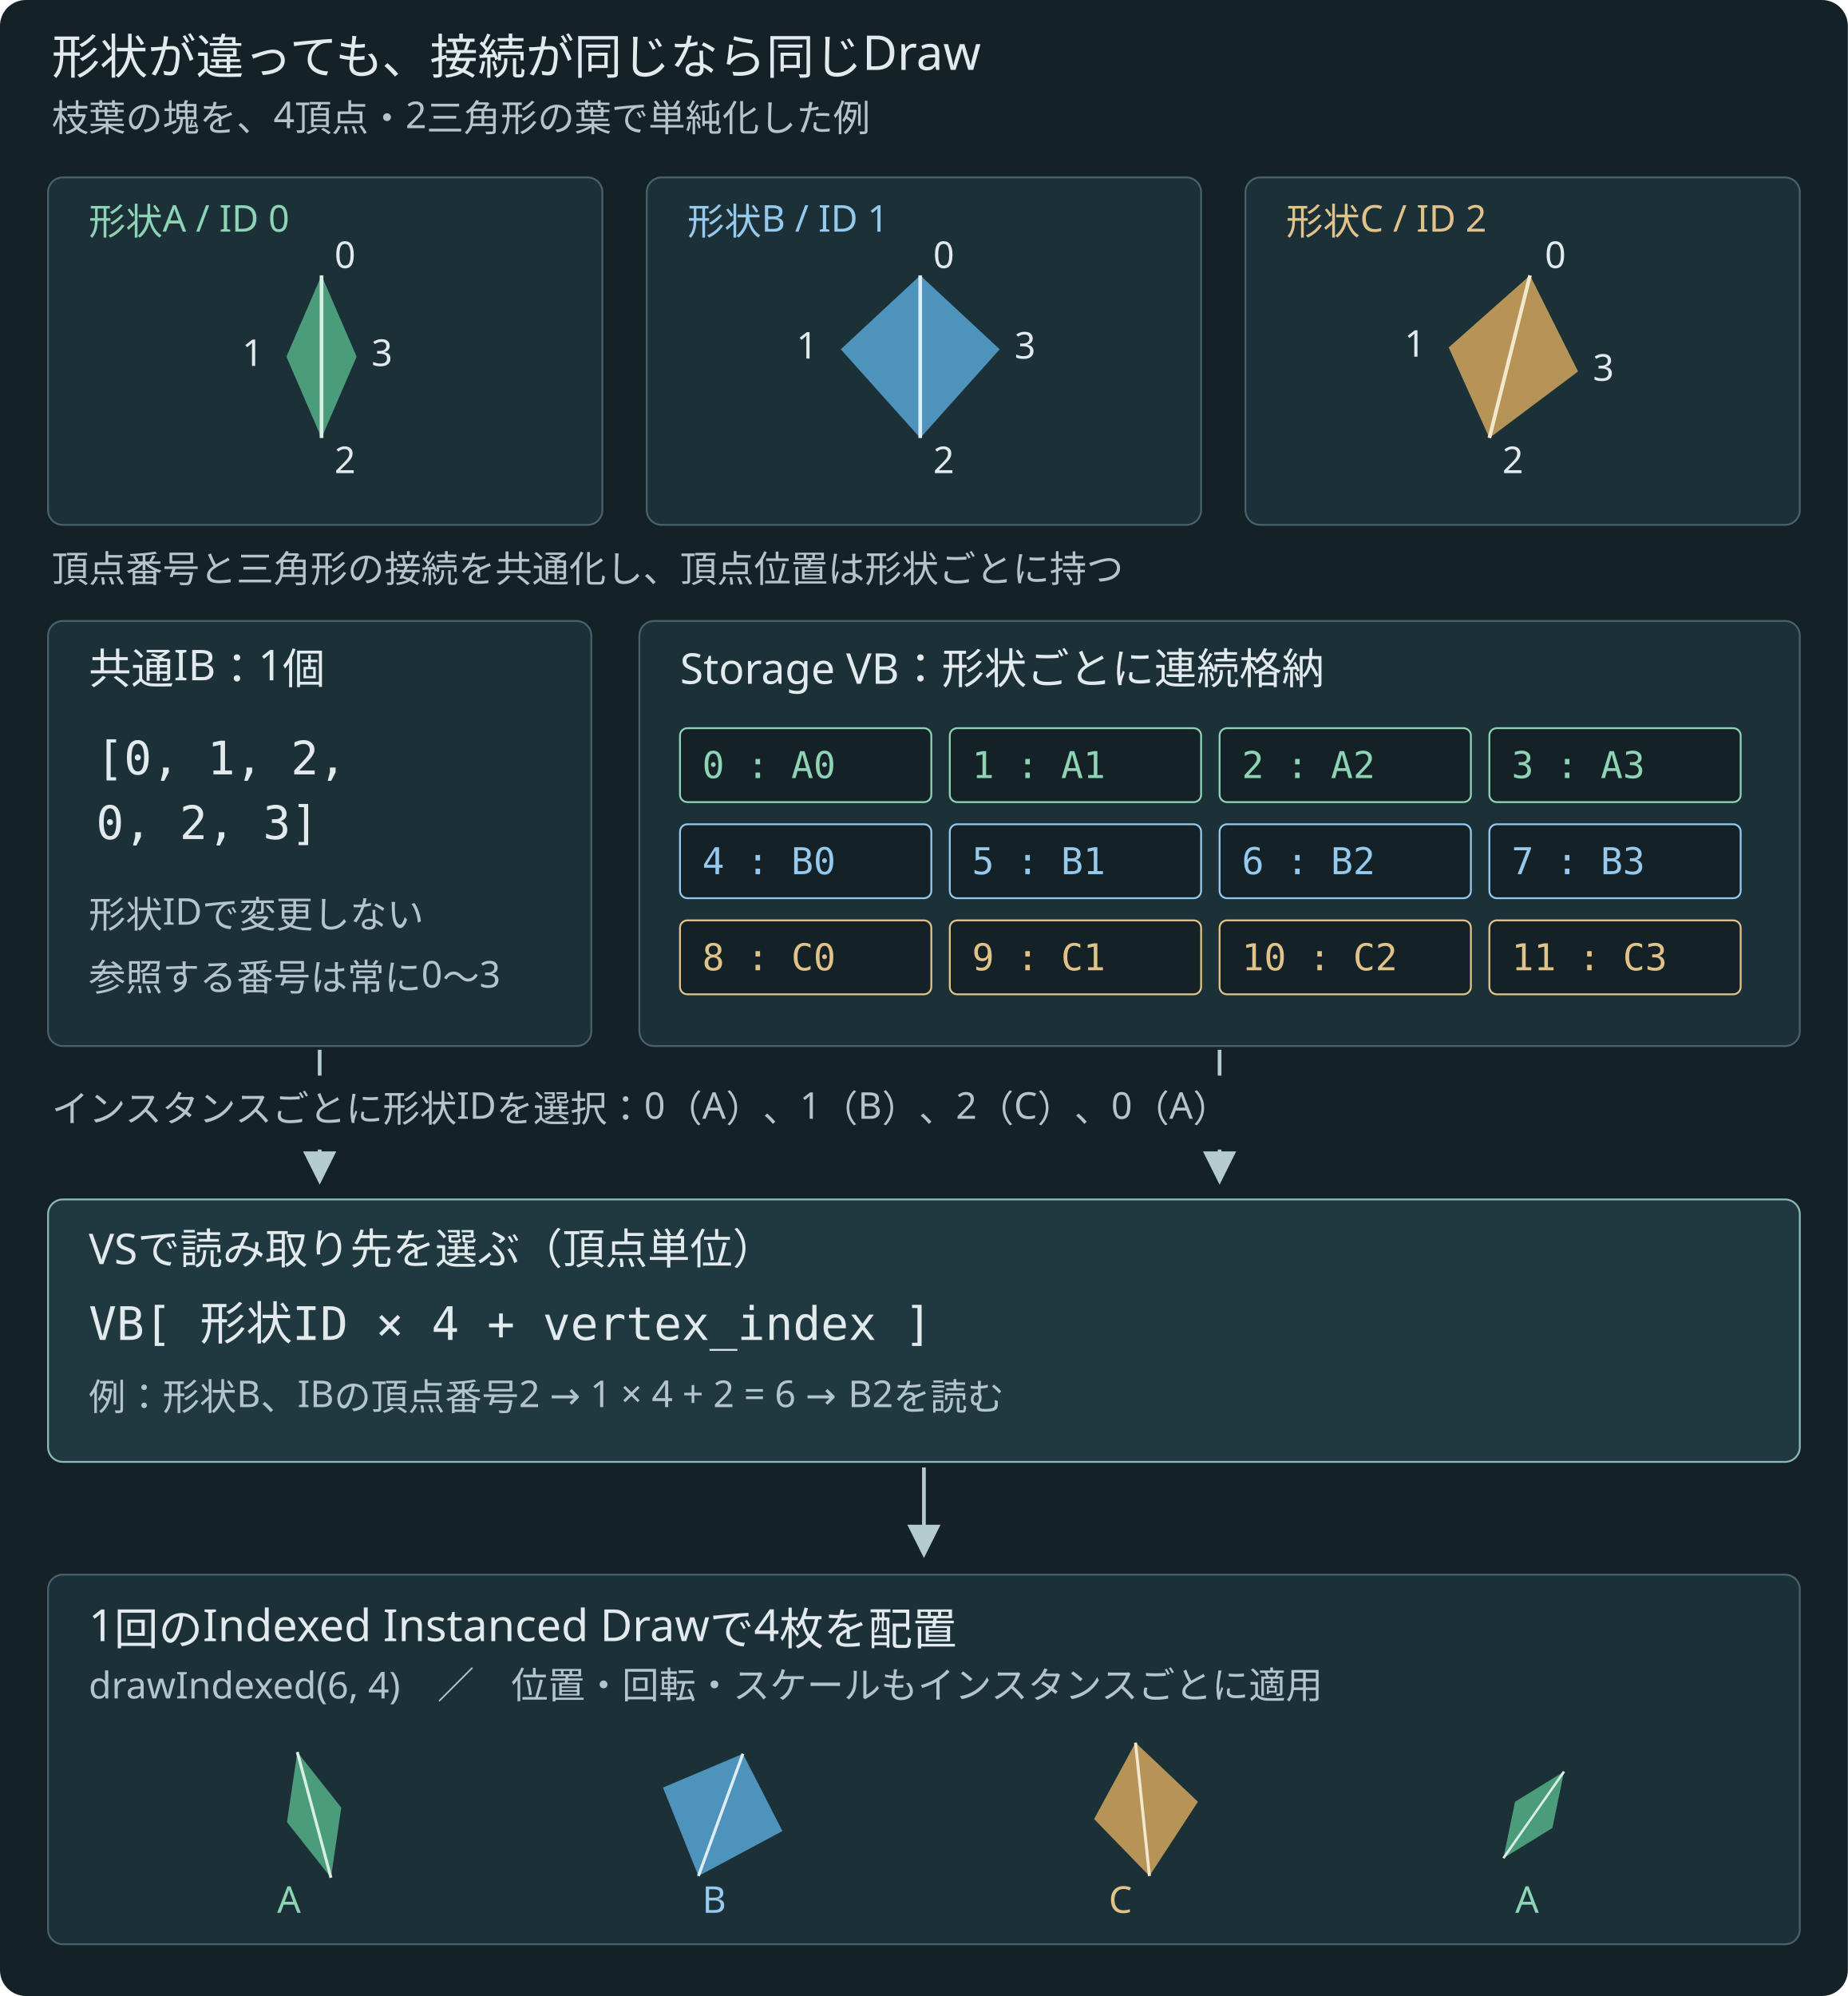
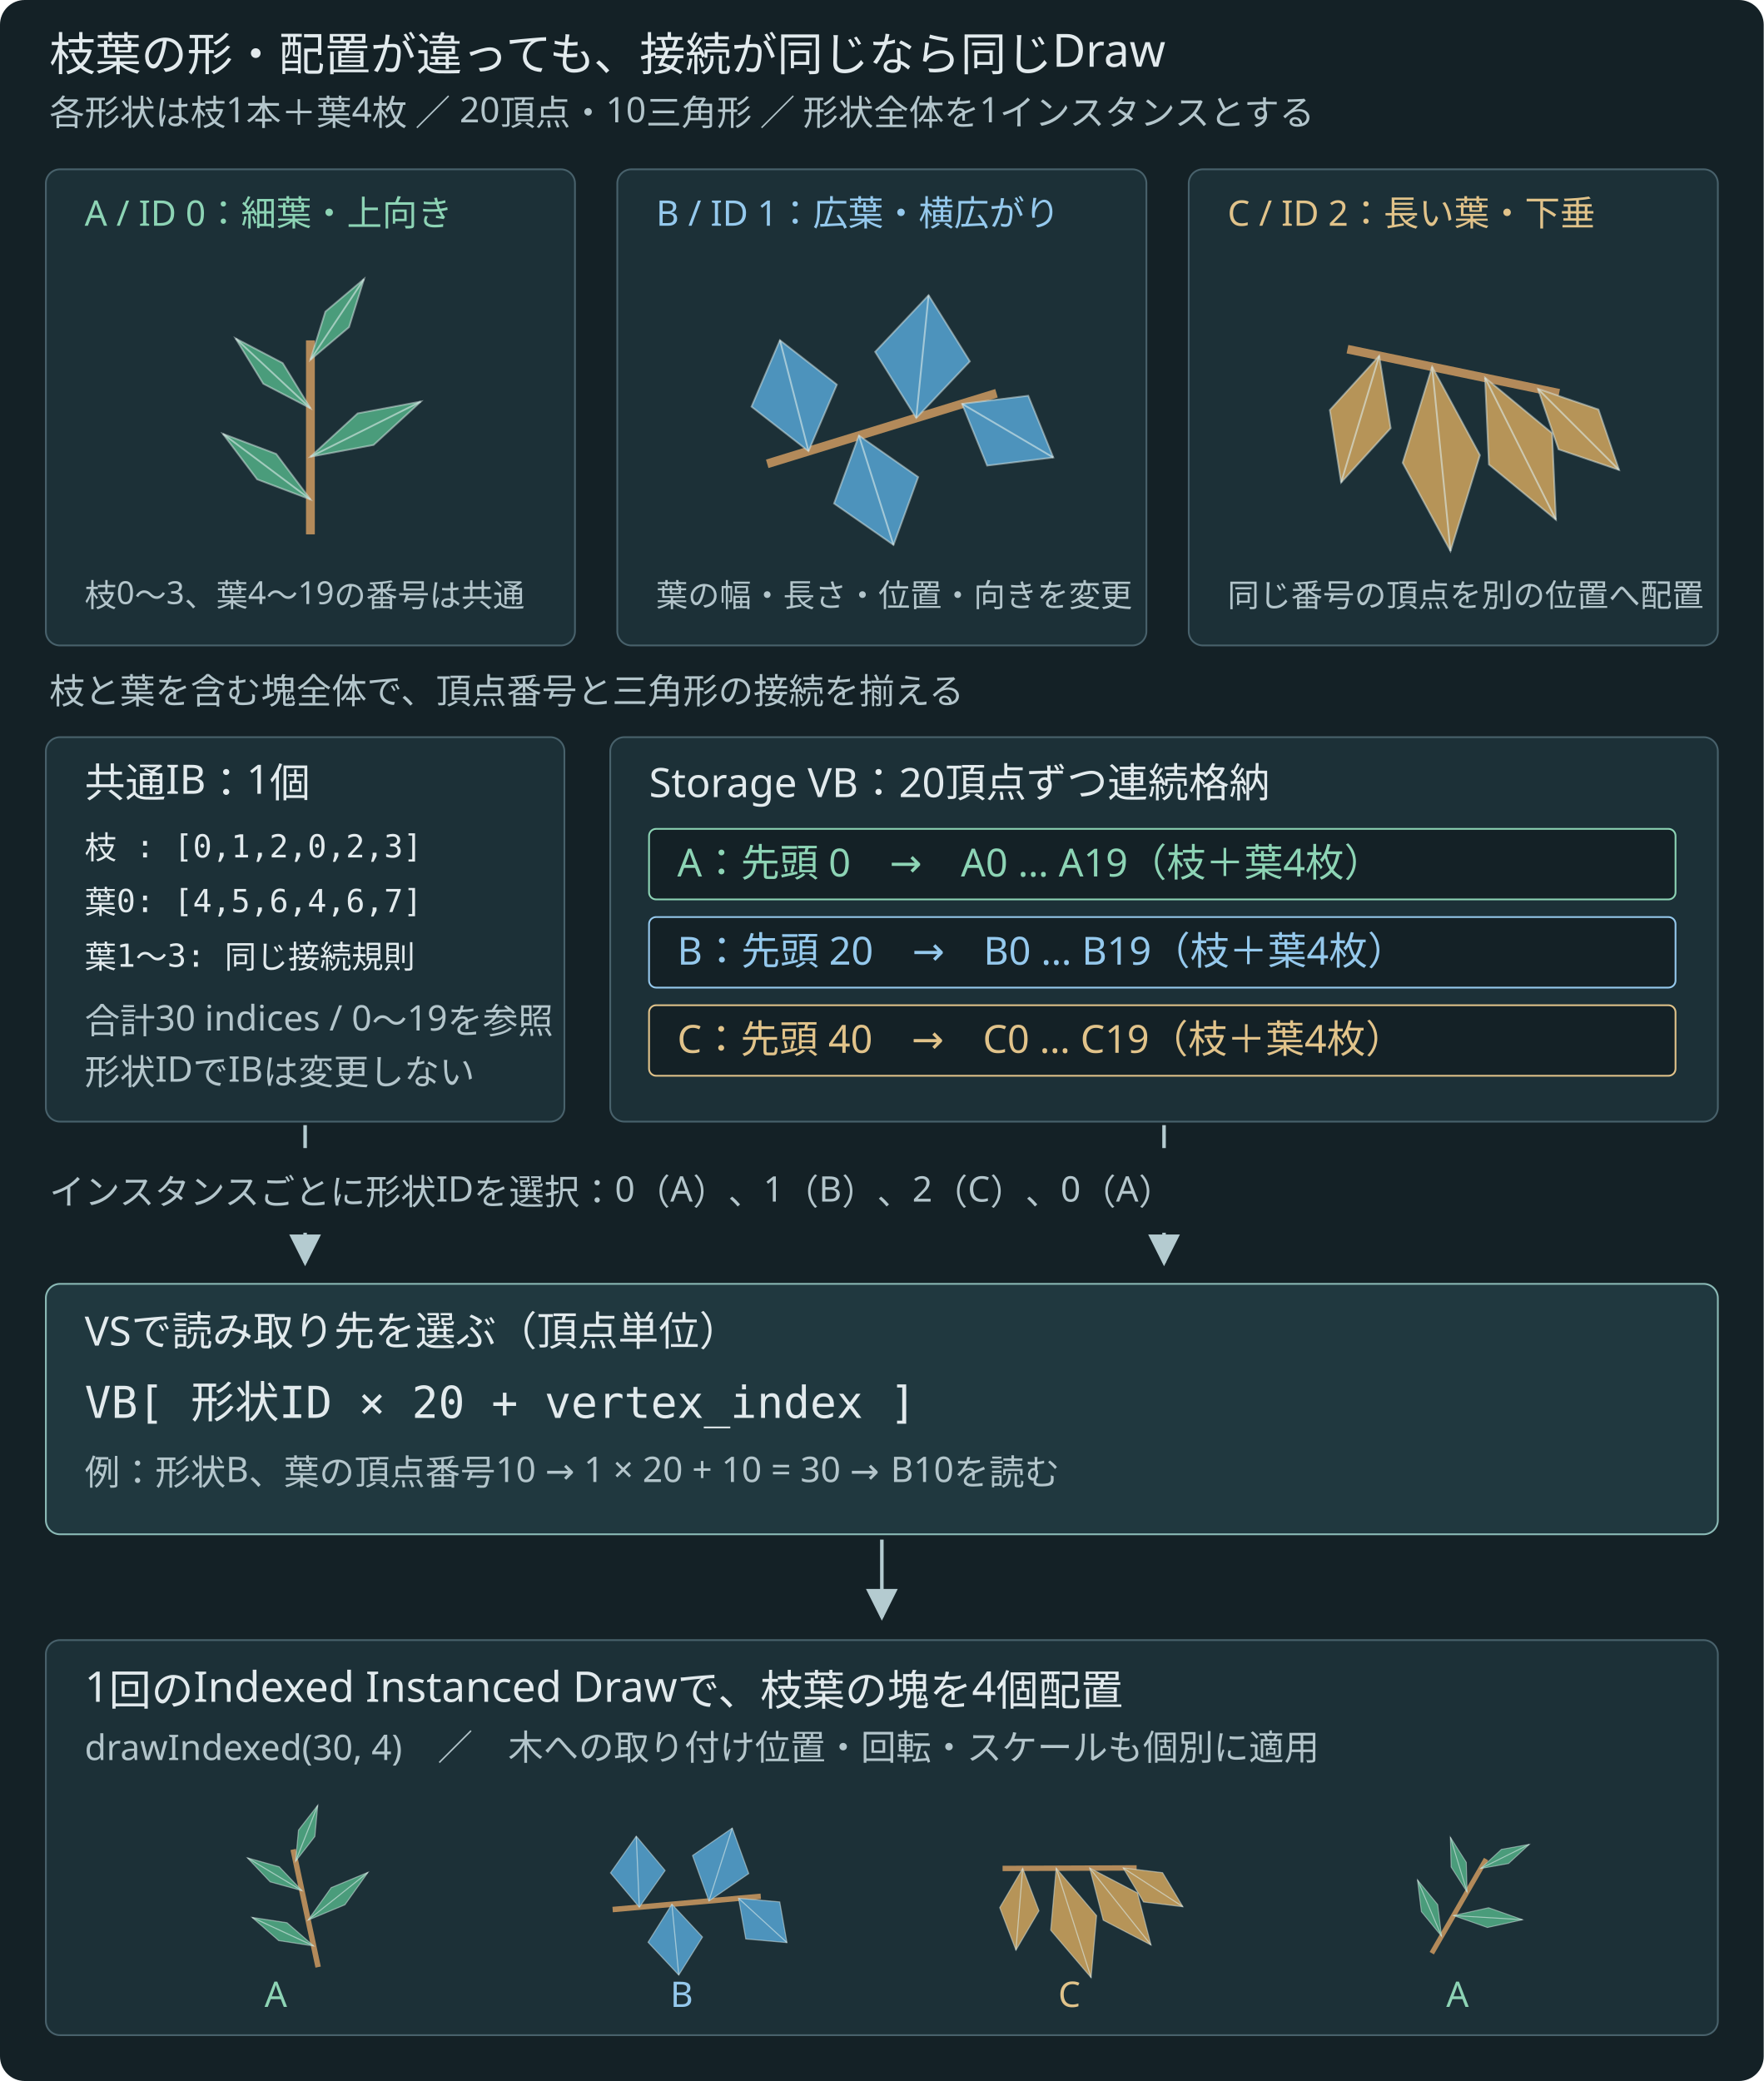
- <svg xmlns="http://www.w3.org/2000/svg" viewBox="0 0 1000 1080" role="img" aria-labelledby="title desc">
+ <svg xmlns="http://www.w3.org/2000/svg" viewBox="0 0 1000 1180" role="img" aria-labelledby="title desc">
  <defs>
    <marker id="arrow" markerWidth="9" markerHeight="9" refX="8" refY="4.5" orient="auto">
      <path d="M0 0L9 4.5L0 9Z" fill="#b4cbd0" />
    </marker>
-     <g id="leafA">
-       <path d="M0 -44L-19 0L0 44L19 0Z" fill="#4a9c7b" />
-       <path d="M0 -44V44" stroke="#d8efe5" stroke-width="2" />
+     <g id="clusterA">
+       <polygon points="2.5,65.0 2.5,-45.0 -2.5,-45.0 -2.5,65.0" fill="#b38a5a" />
+       <polygon points="-49.6,8.0 -19.4,19.4 0.0,45.2 -30.2,33.8" fill="#4a9c7b" stroke="#dcebe9" stroke-opacity=".5" stroke-width="1" />
+       <path d="M-49.6 8.0L0.0 45.2" stroke="#dcebe9" stroke-opacity=".6" />
+       <polygon points="62.6,-10.3 35.8,14.3 0.0,21.0 26.8,-3.6" fill="#4a9c7b" stroke="#dcebe9" stroke-opacity=".5" stroke-width="1" />
+       <path d="M62.6 -10.3L0.0 21.0" stroke="#dcebe9" stroke-opacity=".6" />
+       <polygon points="-42.4,-46.1 -15.7,-32.1 0.0,-6.5 -26.7,-20.4" fill="#4a9c7b" stroke="#dcebe9" stroke-opacity=".5" stroke-width="1" />
+       <path d="M-42.4 -46.1L0.0 -6.5" stroke="#dcebe9" stroke-opacity=".6" />
+       <polygon points="30.4,-79.8 21.9,-52.5 0.0,-34.0 8.5,-61.3" fill="#4a9c7b" stroke="#dcebe9" stroke-opacity=".5" stroke-width="1" />
+       <path d="M30.4 -79.8L0.0 -34.0" stroke="#dcebe9" stroke-opacity=".6" />
    </g>
-     <g id="leafB">
-       <path d="M0 -44L-43 -4L0 44L43 -4Z" fill="#4d93bc" />
-       <path d="M0 -44V44" stroke="#dfedf5" stroke-width="2" />
+     <g id="clusterB">
+       <polygon points="-64.3,27.4 65.7,-12.6 64.3,-17.4 -65.7,22.6" fill="#b38a5a" />
+       <polygon points="-57.8,-45.1 -25.5,-19.9 -41.6,17.8 -73.9,-7.4" fill="#4d93bc" stroke="#dcebe9" stroke-opacity=".5" stroke-width="1" />
+       <path d="M-57.8 -45.1L-41.6 17.8" stroke="#dcebe9" stroke-opacity=".6" />
+       <polygon points="6.6,71.0 -27.1,47.5 -13.0,9.0 20.6,32.5" fill="#4d93bc" stroke="#dcebe9" stroke-opacity=".5" stroke-width="1" />
+       <path d="M6.6 71.0L-13.0 9.0" stroke="#dcebe9" stroke-opacity=".6" />
+       <polygon points="26.5,-70.6 49.9,-33.1 19.5,-1.0 -3.8,-38.5" fill="#4d93bc" stroke="#dcebe9" stroke-opacity=".5" stroke-width="1" />
+       <path d="M26.5 -70.6L19.5 -1.0" stroke="#dcebe9" stroke-opacity=".6" />
+       <polygon points="97.2,21.4 59.7,26.0 45.5,-9.0 83.0,-13.6" fill="#4d93bc" stroke="#dcebe9" stroke-opacity=".5" stroke-width="1" />
+       <path d="M97.2 21.4L45.5 -9.0" stroke="#dcebe9" stroke-opacity=".6" />
    </g>
-     <g id="leafC">
-       <path d="M22 -44L-22 -5L0 44L48 8Z" fill="#b69458" />
-       <path d="M22 -44L0 44" stroke="#f3e7cd" stroke-width="2" />
+     <g id="clusterC">
+       <polygon points="-60.5,-37.6 59.5,-12.6 60.5,-17.4 -59.5,-42.4" fill="#b38a5a" />
+       <polygon points="-63.6,35.6 -70.0,-5.5 -42.0,-36.2 -35.5,4.8" fill="#b69458" stroke="#dcebe9" stroke-opacity=".5" stroke-width="1" />
+       <path d="M-63.6 35.6L-42.0 -36.2" stroke="#dcebe9" stroke-opacity=".6" />
+       <polygon points="-1.6,74.5 -28.7,24.4 -12.0,-30.0 15.1,20.1" fill="#b69458" stroke="#dcebe9" stroke-opacity=".5" stroke-width="1" />
+       <path d="M-1.6 74.5L-12.0 -30.0" stroke="#dcebe9" stroke-opacity=".6" />
+       <polygon points="58.2,56.7 20.2,25.4 18.0,-23.8 56.0,7.6" fill="#b69458" stroke="#dcebe9" stroke-opacity=".5" stroke-width="1" />
+       <path d="M58.2 56.7L18.0 -23.8" stroke="#dcebe9" stroke-opacity=".6" />
+       <polygon points="94.0,28.5 59.7,16.8 48.0,-17.5 82.3,-5.8" fill="#b69458" stroke="#dcebe9" stroke-opacity=".5" stroke-width="1" />
+       <path d="M94.0 28.5L48.0 -17.5" stroke="#dcebe9" stroke-opacity=".6" />
    </g>
  </defs>
-   <rect width="1000" height="1080" rx="14" fill="#142126" />
+   <rect width="1000" height="1180" rx="14" fill="#142126" />
  <g font-family="sans-serif" font-size="20" fill="#e2eaed">
-     <text x="28" y="40" font-size="26">形状が違っても、接続が同じなら同じDraw</text>
-     <text x="28" y="71" fill="#b3c5cb">枝葉の塊を、4頂点・2三角形の葉で単純化した例</text>
+     <text x="28" y="40" font-size="26">枝葉の形・配置が違っても、接続が同じなら同じDraw</text>
+     <text x="28" y="71" fill="#b3c5cb">各形状は枝1本＋葉4枚 ／ 20頂点・10三角形 ／ 形状全体を1インスタンスとする</text>
    <g fill="#1c3037" stroke="#48616b">
-       <rect x="26" y="96" width="300" height="188" rx="8" />
-       <rect x="350" y="96" width="300" height="188" rx="8" />
-       <rect x="674" y="96" width="300" height="188" rx="8" />
+       <rect x="26" y="96" width="300" height="270" rx="8" />
+       <rect x="350" y="96" width="300" height="270" rx="8" />
+       <rect x="674" y="96" width="300" height="270" rx="8" />
    </g>
-     <text x="48" y="127" fill="#8dd4b5">形状A / ID 0</text>
-     <text x="372" y="127" fill="#95c9ed">形状B / ID 1</text>
-     <text x="696" y="127" fill="#e1c38a">形状C / ID 2</text>
-     <g transform="translate(174 193)">
-       <use href="#leafA" />
-       <text x="7" y="-48">0</text>
-       <text x="-43" y="5">1</text>
-       <text x="7" y="63">2</text>
-       <text x="27" y="5">3</text>
+     <text x="48" y="128" fill="#8dd4b5">A / ID 0：細葉・上向き</text>
+     <text x="372" y="128" fill="#95c9ed">B / ID 1：広葉・横広がり</text>
+     <text x="696" y="128" fill="#e1c38a">C / ID 2：長い葉・下垂</text>
+     <use href="#clusterA" transform="translate(176 238)" />
+     <use href="#clusterB" transform="translate(500 238)" />
+     <use href="#clusterC" transform="translate(824 238)" />
+     <text x="48" y="344" fill="#b3c5cb" font-size="18">枝0〜3、葉4〜19の番号は共通</text>
+     <text x="372" y="344" fill="#b3c5cb" font-size="18">葉の幅・長さ・位置・向きを変更</text>
+     <text x="696" y="344" fill="#b3c5cb" font-size="18">同じ番号の頂点を別の位置へ配置</text>
+     <text x="28" y="399" fill="#b3c5cb">枝と葉を含む塊全体で、頂点番号と三角形の接続を揃える</text>
+     <g fill="#1c3037" stroke="#48616b">
+       <rect x="26" y="418" width="294" height="218" rx="8" />
+       <rect x="346" y="418" width="628" height="218" rx="8" />
    </g>
-     <g transform="translate(498 193)">
-       <use href="#leafB" />
-       <text x="7" y="-48">0</text>
-       <text x="-67" y="1">1</text>
-       <text x="7" y="63">2</text>
-       <text x="51" y="1">3</text>
+     <text x="48" y="452" font-size="23">共通IB：1個</text>
+     <g font-family="monospace" font-size="18">
+       <text x="48" y="487">枝 : [0,1,2,0,2,3]</text>
+       <text x="48" y="518">葉0: [4,5,6,4,6,7]</text>
+       <text x="48" y="549">葉1〜3: 同じ接続規則</text>
    </g>
-     <g transform="translate(806 193)">
-       <use href="#leafC" />
-       <text x="30" y="-48">0</text>
-       <text x="-46" y="0">1</text>
-       <text x="7" y="63">2</text>
-       <text x="56" y="13">3</text>
-     </g>
-     <text x="28" y="315" fill="#b3c5cb">頂点番号と三角形の接続を共通化し、頂点位置は形状ごとに持つ</text>
-     <g fill="#1c3037" stroke="#48616b">
-       <rect x="26" y="336" width="294" height="230" rx="8" />
-       <rect x="346" y="336" width="628" height="230" rx="8" />
-     </g>
-     <text x="48" y="370" font-size="23">共通IB：1個</text>
-     <g font-family="monospace" font-size="25">
-       <text x="52" y="419">[0, 1, 2,</text>
-       <text x="52" y="454"> 0, 2, 3]</text>
-     </g>
-     <text x="48" y="502" fill="#b3c5cb">形状IDで変更しない</text>
-     <text x="48" y="536" fill="#b3c5cb">参照する番号は常に0〜3</text>
-     <text x="368" y="370" font-size="23">Storage VB：形状ごとに連続格納</text>
-     <rect x="368" y="394" width="136" height="40" rx="4" fill="#142126" stroke="#8dd4b5" />
-     <text x="380" y="421" fill="#8dd4b5" font-family="monospace">0 : A0</text>
-     <rect x="514" y="394" width="136" height="40" rx="4" fill="#142126" stroke="#8dd4b5" />
-     <text x="526" y="421" fill="#8dd4b5" font-family="monospace">1 : A1</text>
-     <rect x="660" y="394" width="136" height="40" rx="4" fill="#142126" stroke="#8dd4b5" />
-     <text x="672" y="421" fill="#8dd4b5" font-family="monospace">2 : A2</text>
-     <rect x="806" y="394" width="136" height="40" rx="4" fill="#142126" stroke="#8dd4b5" />
-     <text x="818" y="421" fill="#8dd4b5" font-family="monospace">3 : A3</text>
-     <rect x="368" y="446" width="136" height="40" rx="4" fill="#142126" stroke="#95c9ed" />
-     <text x="380" y="473" fill="#95c9ed" font-family="monospace">4 : B0</text>
-     <rect x="514" y="446" width="136" height="40" rx="4" fill="#142126" stroke="#95c9ed" />
-     <text x="526" y="473" fill="#95c9ed" font-family="monospace">5 : B1</text>
-     <rect x="660" y="446" width="136" height="40" rx="4" fill="#142126" stroke="#95c9ed" />
-     <text x="672" y="473" fill="#95c9ed" font-family="monospace">6 : B2</text>
-     <rect x="806" y="446" width="136" height="40" rx="4" fill="#142126" stroke="#95c9ed" />
-     <text x="818" y="473" fill="#95c9ed" font-family="monospace">7 : B3</text>
-     <rect x="368" y="498" width="136" height="40" rx="4" fill="#142126" stroke="#e1c38a" />
-     <text x="380" y="525" fill="#e1c38a" font-family="monospace">8 : C0</text>
-     <rect x="514" y="498" width="136" height="40" rx="4" fill="#142126" stroke="#e1c38a" />
-     <text x="526" y="525" fill="#e1c38a" font-family="monospace">9 : C1</text>
-     <rect x="660" y="498" width="136" height="40" rx="4" fill="#142126" stroke="#e1c38a" />
-     <text x="672" y="525" fill="#e1c38a" font-family="monospace">10 : C2</text>
-     <rect x="806" y="498" width="136" height="40" rx="4" fill="#142126" stroke="#e1c38a" />
-     <text x="818" y="525" fill="#e1c38a" font-family="monospace">11 : C3</text>
-     <text x="28" y="607" fill="#b3c5cb">インスタンスごとに形状IDを選択：0（A）、1（B）、2（C）、0（A）</text>
-     <path d="M173 568V582M173 622V639" fill="none" stroke="#b4cbd0" stroke-width="2" marker-end="url(#arrow)" />
-     <path d="M660 568V582M660 622V639" fill="none" stroke="#b4cbd0" stroke-width="2" marker-end="url(#arrow)" />
-     <rect x="26" y="649" width="948" height="142" rx="8" fill="#20383f" stroke="#8bbab6" />
-     <text x="48" y="684" font-size="23">VSで読み取り先を選ぶ（頂点単位）</text>
-     <text x="48" y="725" font-family="monospace" font-size="25">VB[ 形状ID × 4 + vertex_index ]</text>
-     <text x="48" y="763" fill="#b3c5cb">例：形状B、IBの頂点番号2 → 1 × 4 + 2 = 6 → B2を読む</text>
-     <path d="M500 794V841" fill="none" stroke="#b4cbd0" stroke-width="2" marker-end="url(#arrow)" />
-     <rect x="26" y="852" width="948" height="200" rx="8" fill="#1c3037" stroke="#48616b" />
-     <text x="48" y="888" font-size="24">1回のIndexed Instanced Drawで4枚を配置</text>
-     <text x="48" y="919" fill="#b3c5cb">drawIndexed(6, 4)　／　位置・回転・スケールもインスタンスごとに適用</text>
-     <g transform="translate(170 982) rotate(-15) scale(.8)">
-       <use href="#leafA" />
-     </g>
-     <g transform="translate(390 982) rotate(20) scale(.8)">
-       <use href="#leafB" />
-     </g>
-     <g transform="translate(610 982) rotate(-20) scale(.8)">
-       <use href="#leafC" />
-     </g>
-     <g transform="translate(830 982) rotate(35) scale(.65)">
-       <use href="#leafA" />
-     </g>
-     <text x="150" y="1035" fill="#8dd4b5">A</text>
-     <text x="380" y="1035" fill="#95c9ed">B</text>
-     <text x="600" y="1035" fill="#e1c38a">C</text>
-     <text x="820" y="1035" fill="#8dd4b5">A</text>
+     <text x="48" y="586" fill="#b3c5cb">合計30 indices / 0〜19を参照</text>
+     <text x="48" y="615" fill="#b3c5cb">形状IDでIBは変更しない</text>
+     <text x="368" y="452" font-size="23">Storage VB：20頂点ずつ連続格納</text>
+     <rect x="368" y="470" width="582" height="40" rx="4" fill="#142126" stroke="#8dd4b5" />
+     <text x="384" y="497" fill="#8dd4b5" font-size="22">A：先頭 0　→　A0 … A19（枝＋葉4枚）</text>
+     <rect x="368" y="520" width="582" height="40" rx="4" fill="#142126" stroke="#95c9ed" />
+     <text x="384" y="547" fill="#95c9ed" font-size="22">B：先頭 20　→　B0 … B19（枝＋葉4枚）</text>
+     <rect x="368" y="570" width="582" height="40" rx="4" fill="#142126" stroke="#e1c38a" />
+     <text x="384" y="597" fill="#e1c38a" font-size="22">C：先頭 40　→　C0 … C19（枝＋葉4枚）</text>
+     <text x="28" y="683" fill="#b3c5cb">インスタンスごとに形状IDを選択：0（A）、1（B）、2（C）、0（A）</text>
+     <path d="M173 638V651M173 699V716" fill="none" stroke="#b4cbd0" stroke-width="2" marker-end="url(#arrow)" />
+     <path d="M660 638V651M660 699V716" fill="none" stroke="#b4cbd0" stroke-width="2" marker-end="url(#arrow)" />
+     <rect x="26" y="728" width="948" height="142" rx="8" fill="#20383f" stroke="#8bbab6" />
+     <text x="48" y="763" font-size="23">VSで読み取り先を選ぶ（頂点単位）</text>
+     <text x="48" y="804" font-family="monospace" font-size="25">VB[ 形状ID × 20 + vertex_index ]</text>
+     <text x="48" y="842" fill="#b3c5cb">例：形状B、葉の頂点番号10 → 1 × 20 + 10 = 30 → B10を読む</text>
+     <path d="M500 873V917" fill="none" stroke="#b4cbd0" stroke-width="2" marker-end="url(#arrow)" />
+     <rect x="26" y="930" width="948" height="224" rx="8" fill="#1c3037" stroke="#48616b" />
+     <text x="48" y="965" font-size="24">1回のIndexed Instanced Drawで、枝葉の塊を4個配置</text>
+     <text x="48" y="998" fill="#b3c5cb">drawIndexed(30, 4)　／　木への取り付け位置・回転・スケールも個別に適用</text>
+     <use href="#clusterA" transform="translate(172 1076) rotate(-12) scale(.62)" />
+     <use href="#clusterB" transform="translate(390 1076) rotate(12) scale(.62)" />
+     <use href="#clusterC" transform="translate(610 1076) rotate(-12) scale(.62)" />
+     <use href="#clusterA" transform="translate(830 1076) rotate(30) scale(.56)" />
+     <text x="150" y="1138" fill="#8dd4b5">A</text>
+     <text x="380" y="1138" fill="#95c9ed">B</text>
+     <text x="600" y="1138" fill="#e1c38a">C</text>
+     <text x="820" y="1138" fill="#8dd4b5">A</text>
  </g>
</svg>
